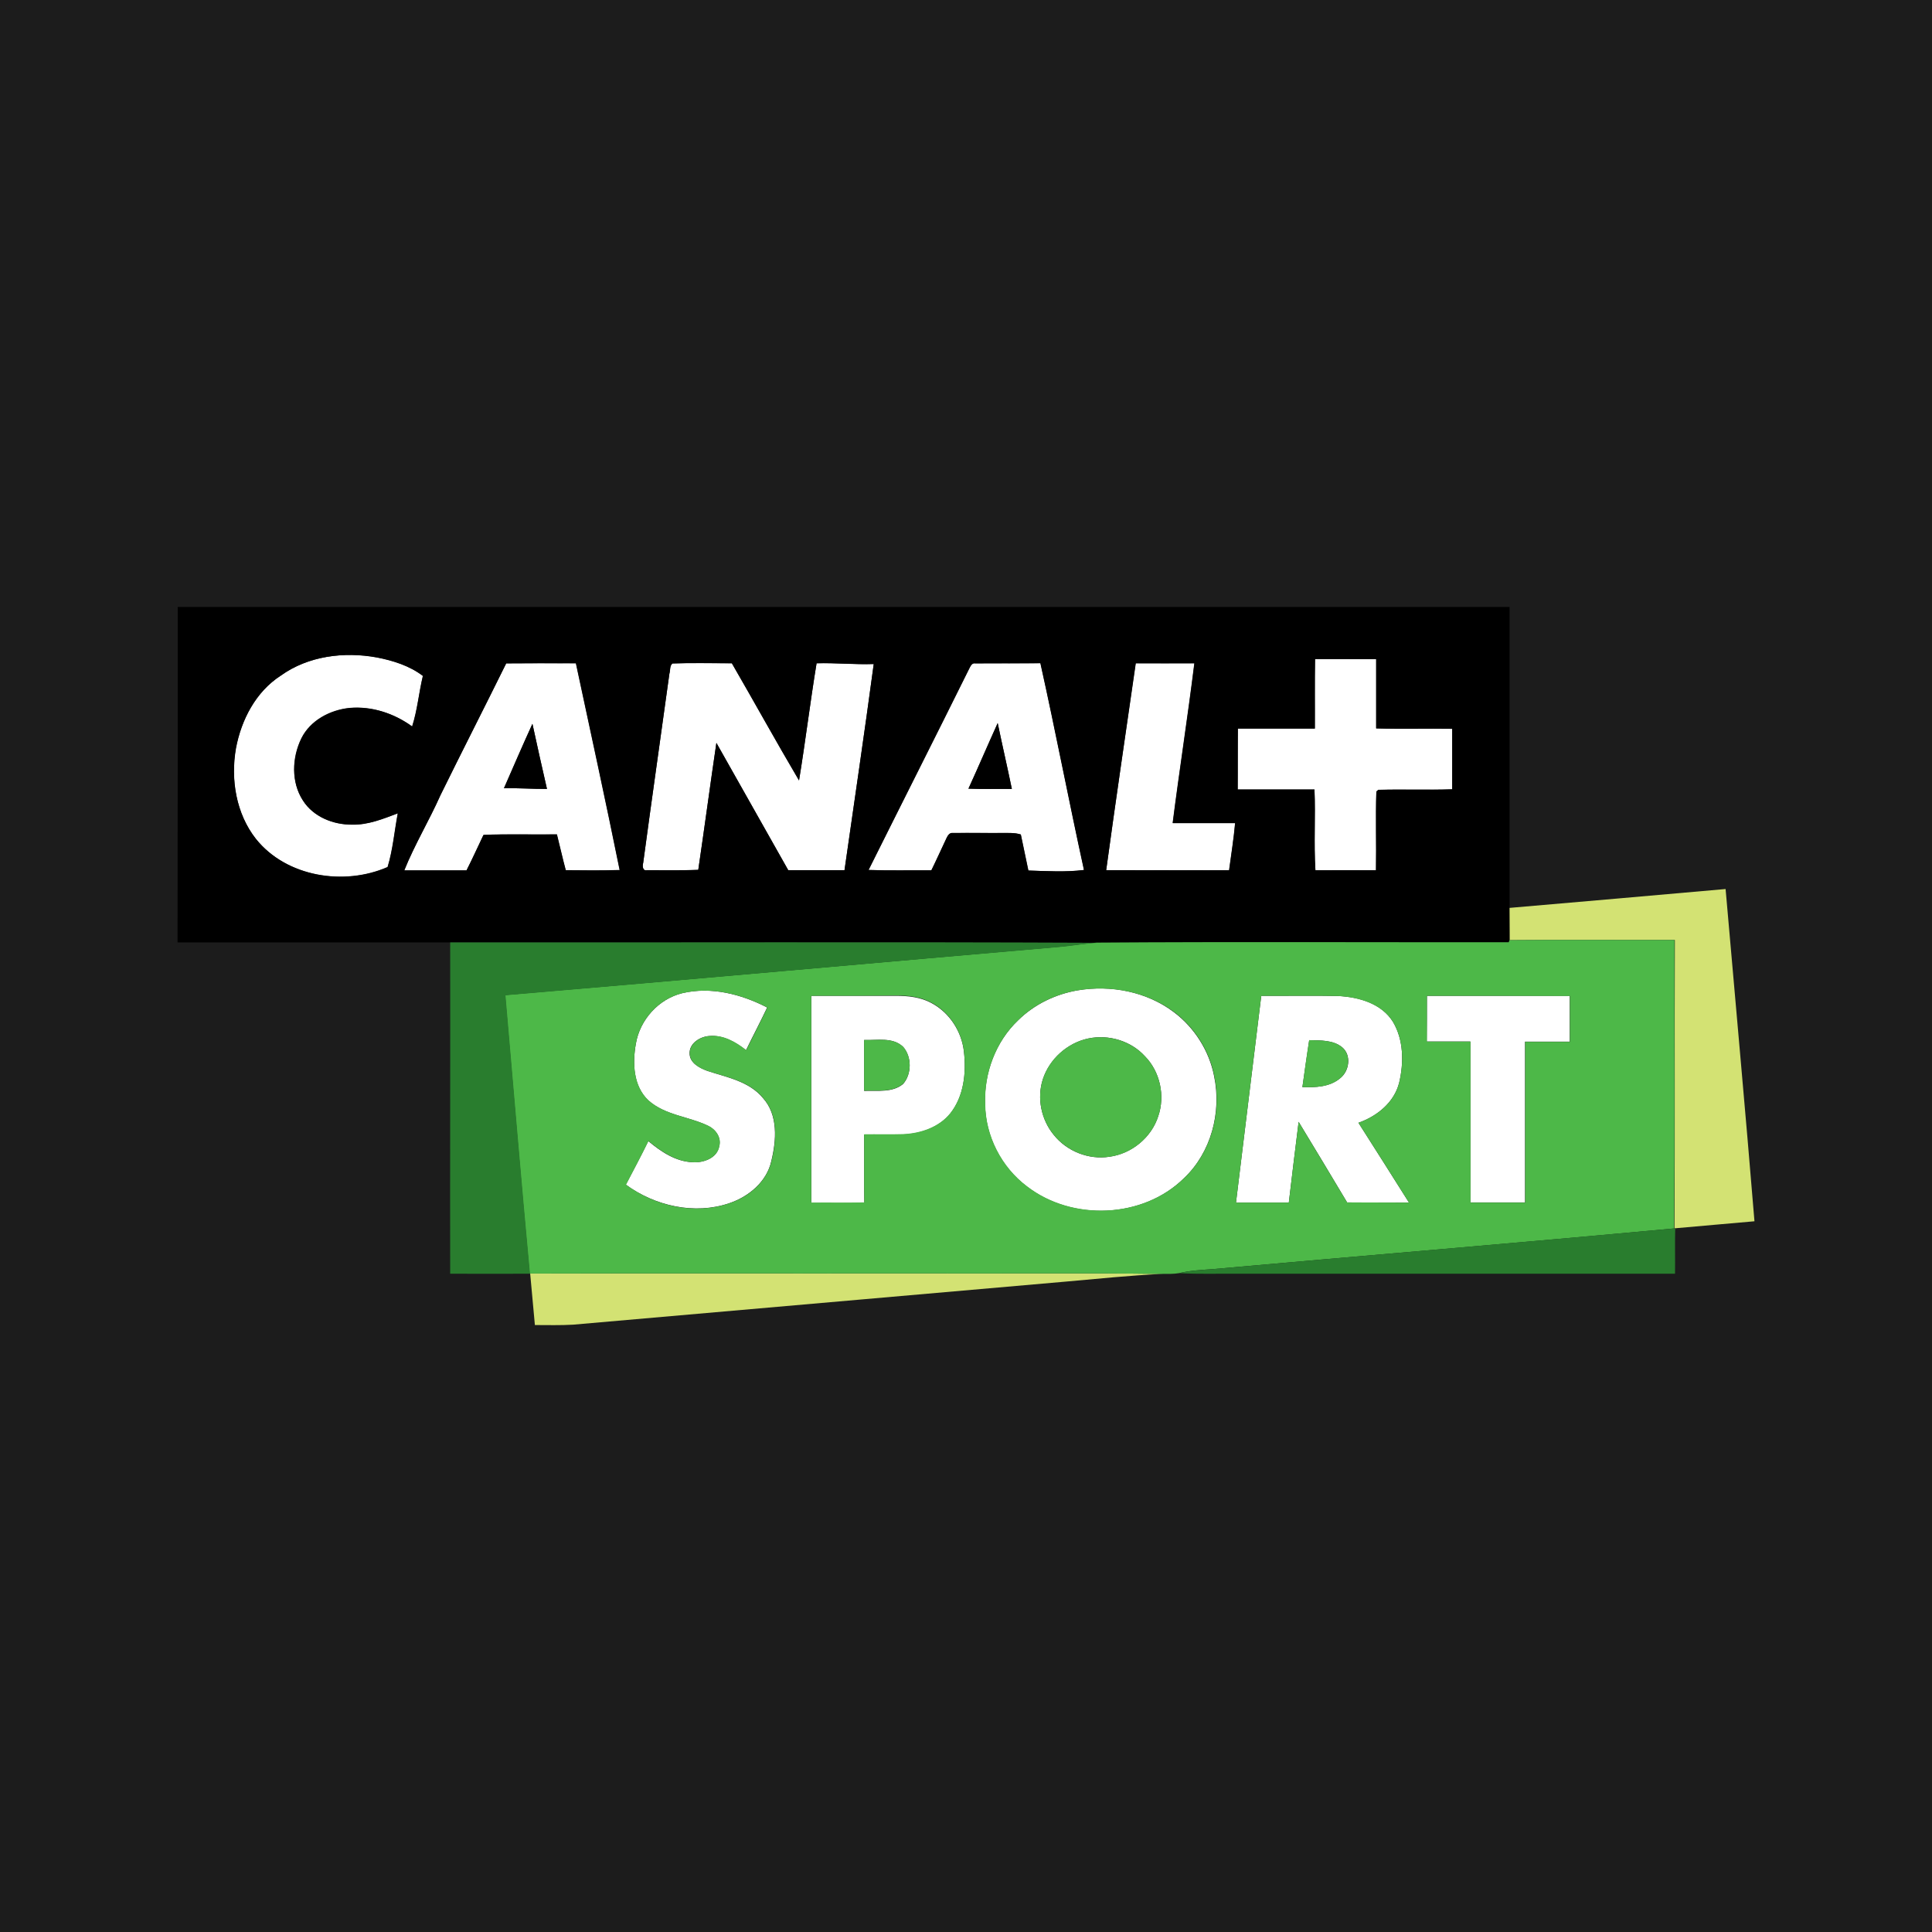
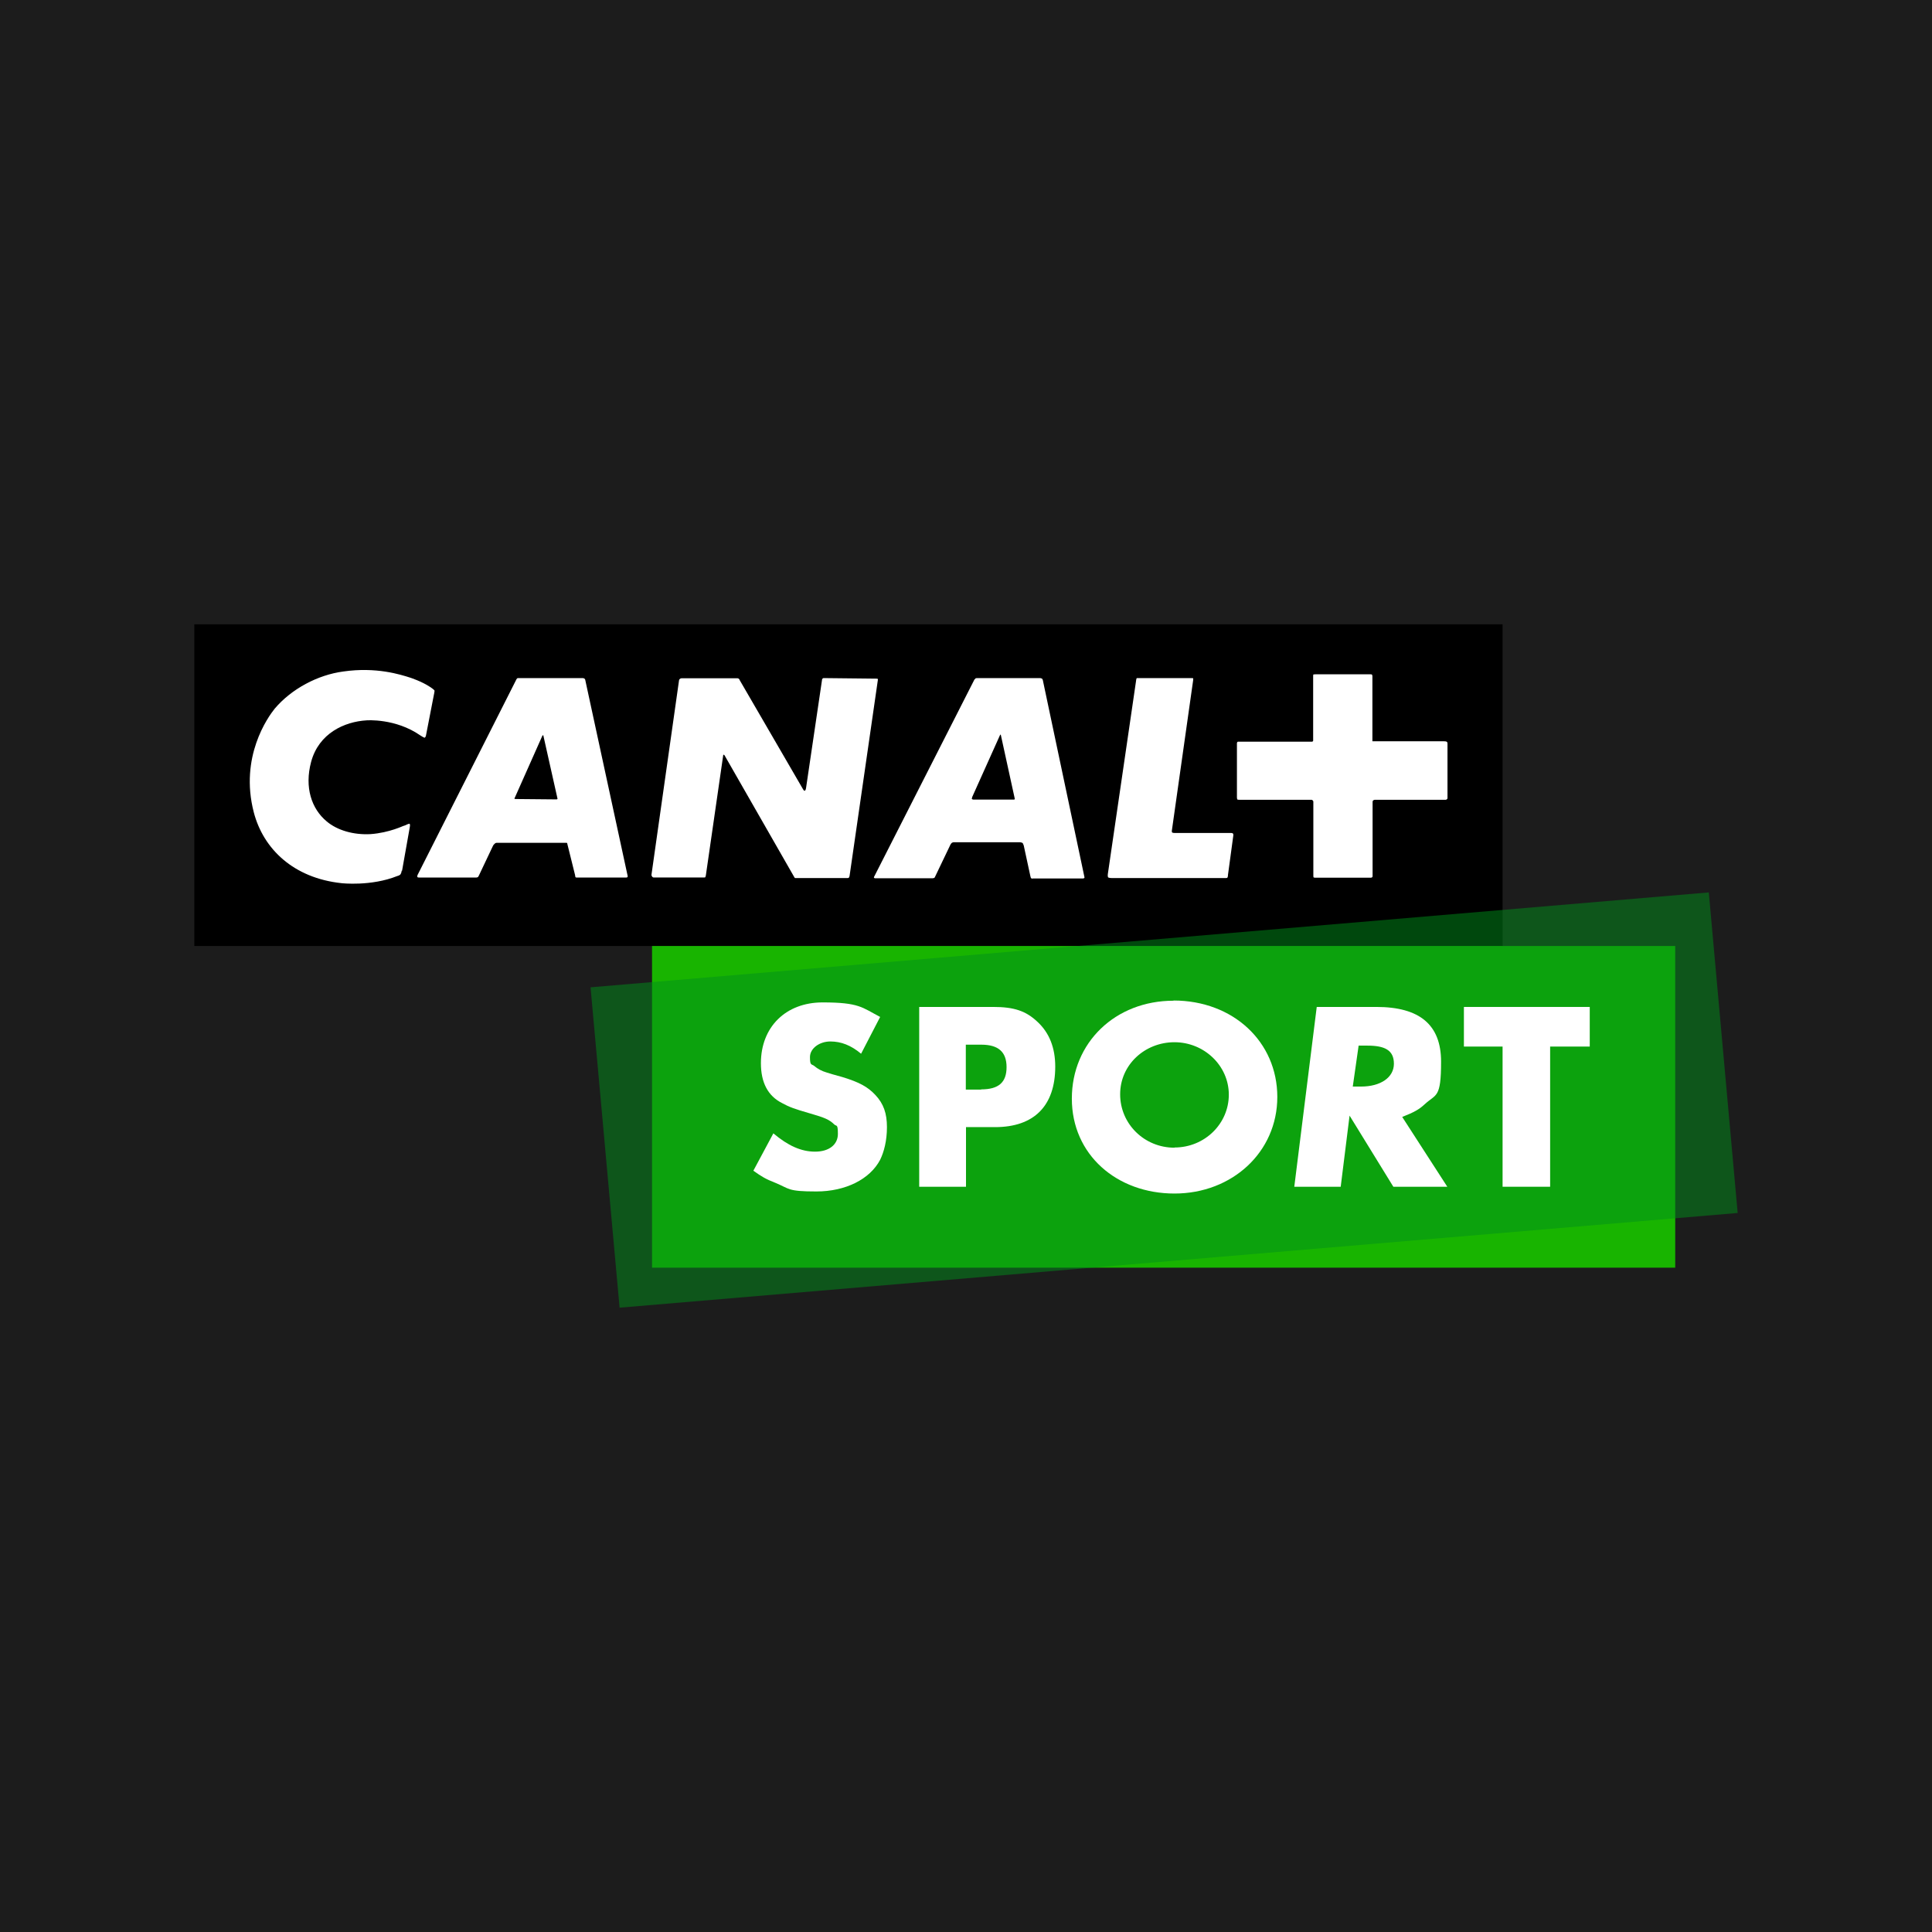
- <svg xmlns="http://www.w3.org/2000/svg" version="1.1" id="Vrstva_1" x="0px" y="0px" viewBox="0 0 1024 1024" style="enable-background:new 0 0 1024 1024;" xml:space="preserve">
-   <style type="text/css">
- 	.st0{fill:#1C1C1C;}
- 	.st1{fill:#FFFFFF;}
- 	.st2{fill:#D3E273;}
- 	.st3{fill:#4DB848;}
- 	.st4{fill:#297D2E;}
- </style>
-   <rect class="st0" width="1024" height="1024" />
+ <svg xmlns="http://www.w3.org/2000/svg" version="1.1" viewBox="0 0 1024 1024">
+   <defs>
+     <style>
+       .cls-1 {
+         fill: #1c1c1c;
+       }
+ 
+       .cls-2 {
+         fill: #fff;
+       }
+ 
+       .cls-3 {
+         opacity: .5;
+       }
+ 
+       .cls-4 {
+         fill: #18b400;
+       }
+ 
+       .cls-5 {
+         fill: #008f1a;
+       }
+     </style>
+   </defs>
  <g>
-     <g id="_x23_ffffffff">
-       <path class="st1" d="M148.8,358.1c14.6-10.5,33.6-12.8,50.9-9.7c8.6,1.6,17.3,4.4,24.4,9.8c-2.1,8.9-2.9,18.1-5.7,26.8    c-9.5-6.9-21.4-10.9-33.3-9.8c-10.3,1.1-20.7,6.6-25.4,16.1c-5,10.2-5.5,23.2,0.8,32.9c5.5,8.7,16.1,12.9,26.1,12.8    c8.5,0.2,16.4-3,24.2-6c-1.8,9.5-2.6,19.3-5.4,28.5c-23,10.1-53.7,5.3-69.8-14.9c-10.5-13.4-13.5-31.6-10.6-48.1    C127.9,381.5,135.6,366.6,148.8,358.1z" />
-       <path class="st1" d="M697,349.3c10.8,0,21.6,0,32.4,0c0,12.2,0,24.5,0,36.7c13.4,0.4,26.9,0,40.3,0.2c0.1,10.7,0,21.4,0,32.1    c-13.1,0.4-26.1-0.1-39.2,0.3c-0.3,0.2-0.8,0.7-1,0.9c-0.5,13.9,0,27.8-0.2,41.7c-10.7,0-21.4,0-32.1,0    c-0.9-14.2,0.1-28.5-0.5-42.8c-13.6,0-27.1,0-40.7,0c0.1-10.8-0.1-21.5,0.1-32.3c13.6,0,27.2,0,40.8,0    C697,373.9,696.8,361.6,697,349.3z" />
-       <path class="st1" d="M268.3,351.6c12.3-0.1,24.6-0.1,36.9,0c7.8,36.5,15.8,73,23.2,109.6c-9.5,0.3-19.1,0.2-28.6,0.1    c-1.7-6.3-3.1-12.7-4.7-19c-13,0.2-25.9-0.3-38.9,0.3c-3,6.3-5.8,12.6-9,18.8c-11,0-22,0-33,0c5.5-13.7,13.2-26.4,19.2-39.9    C244.9,398,256.8,374.9,268.3,351.6 M267.1,417.8c7.6-0.2,15.2,0.4,22.8,0.4c-2.6-11.5-5.2-23-7.7-34.5    C277,395,272.1,406.4,267.1,417.8z" />
-       <path class="st1" d="M354.8,357c0.6-1.7,0.1-4.1,1.6-5.3c10.5-0.4,21-0.1,31.5-0.1c12,20.7,23.5,41.6,35.6,62.1    c3.4-20.7,5.9-41.4,9.3-62.1c10.1-0.3,20.2,0.7,30.3,0.4c-4.9,36.5-10.3,72.9-15.5,109.3c-9.9,0-19.8,0-29.8,0    c-12.7-22.5-25.4-45-38.1-67.5c-3.3,22.4-6.3,44.9-9.6,67.3c-9,0.4-18.1,0.2-27.2,0.2c-2.4,0.5-2.5-2.4-2-3.9    C345.4,423.9,350.2,390.5,354.8,357z" />
-       <path class="st1" d="M513.5,354.8c0.8-1.3,1.5-3.6,3.5-3.2c11.5-0.1,23,0.1,34.5-0.1c8.1,36.4,15.1,73.1,23.1,109.6    c-9.7,1.3-19.7,0.6-29.5,0.3c-1.3-6.4-2.7-12.7-4-19.1c-3.5-1.1-7.2-0.7-10.8-0.8c-8.4,0.1-16.8-0.1-25.2,0    c-1.8-0.3-2.7,1.5-3.4,2.8c-2.7,5.7-5.3,11.3-8,17c-11.1-0.1-22.2,0.2-33.3-0.2C478,425.7,495.9,390.3,513.5,354.8 M513.3,418    c7.7,0.3,15.4,0.1,23,0.2c-2.4-11.7-5.1-23.3-7.5-34.9C523.6,394.8,518.6,406.5,513.3,418z" />
-       <path class="st1" d="M586.3,461.2c5-36.6,10.4-73.1,15.6-109.7c10.4,0.1,20.7,0,31.1,0c-3.5,28.3-7.9,56.4-11.5,84.7    c11,0.1,22.1,0,33.1,0c-0.7,8.4-2.1,16.7-3.2,25C629.8,461.2,608,461.4,586.3,461.2z" />
-       <path class="st1" d="M571.2,524.9c17.6-3,36.6,0.7,51,11.6c10.9,8.2,18.7,20.5,21.3,33.9c4,19.2-1.6,40.5-16,54.1    c-21.7,21.4-59.2,22.9-83.2,4.4c-13.6-10.2-22.1-26.8-22.2-43.8c-0.6-16.3,5.6-33,17.5-44.3C548.2,532.3,559.5,526.9,571.2,524.9     M576.9,550.4c-11.1,2.3-20.7,10.9-24.2,21.7c-3.2,10-0.8,21.4,5.8,29.4c6.9,8.7,18.5,13.3,29.5,11.6    c11.8-1.6,22.3-10.2,25.9-21.5c3.7-10.8,1-23.6-7.1-31.8C599.3,551.6,587.6,548.2,576.9,550.4z" />
-       <path class="st1" d="M337,553.3c2.1-12.7,12-23.8,24.6-26.9c15.3-3.6,31.3,0.5,45,7.6c-3.6,7.6-7.5,15-11.2,22.6    c-5.5-4.3-12.1-8.1-19.4-7.5c-5,0.3-10.9,3.9-10.5,9.6c0.3,4.9,5.4,7.4,9.4,8.9c10.3,3.4,22.1,5.5,29.4,14.3    c8.2,9,7.2,22.5,4.5,33.5c-2.4,10.9-11.9,18.8-22.2,22.3c-18.4,6.3-39.4,1.5-54.9-9.8c4-7.7,8.1-15.3,11.9-23.1    c6.7,5.6,14.4,10.8,23.4,11.2c5.8,0.4,13.1-2.1,14.2-8.5c1.2-4.7-2-9-6.1-10.9c-10.3-4.9-22.7-5.5-31.5-13.4    C335.6,575.7,335.2,563.5,337,553.3z" />
-       <path class="st1" d="M430,527.8c14.9,0,29.9,0,44.8,0c6.5,0,13.2,0.7,19,3.9c9.5,5.1,15.9,15,17.1,25.7c1.3,11.3,0,23.7-7.3,32.9    c-6,7.3-15.7,10.6-24.9,11c-6.9,0.2-13.8,0-20.7,0.1c0.1,12-0.1,24,0.1,36.1c-9.4,0.3-18.7,0.1-28.1,0.1    C430,600.9,430,564.4,430,527.8 M458,551.2c0,9,0,18,0,27c6.9-0.3,15,1.1,20.7-3.7c4.6-5.3,4.6-14.4,0-19.6    C473.1,549.5,464.9,551.5,458,551.2z" />
-       <path class="st1" d="M668.5,527.8c13.6,0.1,27.1-0.2,40.7,0.1c10.9,0.5,23,3.9,29.1,13.7c5.7,9.6,5.8,21.6,3.3,32.2    c-2.6,10.5-11.7,17.8-21.6,21.3c9,14.1,17.9,28.2,26.8,42.3c-10.9-0.1-21.9,0.1-32.8-0.1c-8.5-14.3-17.1-28.5-25.7-42.7    c-1.8,14.3-3.5,28.5-5.2,42.8c-9.4,0-18.7,0-28,0C659.5,600.8,664.1,564.3,668.5,527.8 M690.3,576.2c6.8,0.2,14.4,0,20-4.7    c4.9-3.8,6.1-12.2,1.1-16.4c-4.9-4-11.6-3.6-17.5-3.8C692.6,559.6,691.5,568,690.3,576.2z" />
-       <path class="st1" d="M756.3,527.8c25.2,0,50.5,0,75.7,0c0,8.1,0,16.2,0,24.3c-7.9,0-15.8,0-23.7,0c0,28.4,0,56.8,0,85.2    c-9.7,0-19.3,0-29,0c0-28.4,0-56.8,0-85.3c-7.7,0-15.4,0-23.1,0C756.3,544,756.3,535.9,756.3,527.8z" />
-     </g>
-     <g id="_x23_000000ff">
-       <path d="M94.2,321.7c235.3,0,470.6,0,705.9,0c0,53.2,0,106.3,0,159.5c0,5.7,0.1,11.4-0.1,17.1l-0.1,1.2    c-72.7,0.1-145.5-0.3-218.2,0.2c-114.4-0.5-228.7-0.1-343.1-0.2c-48.2,0-96.3,0-144.5,0C94.2,440.2,94.2,380.9,94.2,321.7     M148.8,358.1c-13.2,8.5-20.9,23.4-23.7,38.5c-2.9,16.5,0,34.7,10.6,48.1c16.2,20.2,46.8,25,69.8,14.9c2.8-9.2,3.6-19,5.4-28.5    c-7.8,2.9-15.7,6.2-24.2,6c-10,0.1-20.6-4.1-26.1-12.8c-6.3-9.7-5.8-22.7-0.8-32.9c4.7-9.5,15.1-15,25.4-16.1    c11.8-1.1,23.7,2.8,33.3,9.8c2.8-8.7,3.5-17.9,5.7-26.8c-7.1-5.4-15.8-8.1-24.4-9.8C182.4,345.3,163.4,347.6,148.8,358.1     M697,349.3c-0.2,12.3-0.1,24.6-0.1,36.9c-13.6,0-27.2,0-40.8,0c-0.1,10.8,0,21.5-0.1,32.3c13.6,0,27.1,0,40.7,0    c0.6,14.3-0.4,28.6,0.5,42.8c10.7-0.1,21.4,0,32.1,0c0.3-13.9-0.2-27.8,0.2-41.7c0.3-0.2,0.8-0.7,1-0.9    c13.1-0.4,26.1,0.2,39.2-0.3c0-10.7,0-21.4,0-32.1c-13.4-0.2-26.9,0.2-40.3-0.2c0-12.2,0-24.5,0-36.7    C718.6,349.3,707.8,349.3,697,349.3 M268.3,351.6c-11.5,23.3-23.3,46.5-34.8,69.8c-6,13.5-13.7,26.2-19.2,39.9c11,0,22,0,33,0    c3.1-6.2,6-12.5,9-18.8c12.9-0.6,25.9-0.1,38.9-0.3c1.6,6.3,3,12.7,4.7,19c9.5,0.1,19.1,0.2,28.6-0.1    c-7.4-36.6-15.4-73.1-23.2-109.6C292.8,351.5,280.6,351.5,268.3,351.6 M354.8,357c-4.6,33.4-9.4,66.9-13.9,100.3    c-0.4,1.5-0.4,4.4,2,3.9c9.1,0,18.1,0.2,27.2-0.2c3.3-22.4,6.3-44.9,9.6-67.3c12.7,22.5,25.4,45,38.1,67.5c9.9,0,19.8,0,29.8,0    c5.2-36.4,10.6-72.8,15.5-109.3c-10.1,0.4-20.2-0.7-30.3-0.4c-3.4,20.7-5.9,41.4-9.3,62.1c-12.1-20.5-23.7-41.5-35.6-62.1    c-10.5,0-21-0.3-31.5,0.1C354.8,352.9,355.3,355.3,354.8,357 M513.5,354.8c-17.6,35.5-35.5,70.9-53.2,106.3    c11.1,0.4,22.2,0.1,33.3,0.2c2.8-5.6,5.3-11.3,8-17c0.6-1.3,1.6-3.1,3.4-2.8c8.4-0.1,16.8,0,25.2,0c3.6,0,7.3-0.3,10.8,0.8    c1.3,6.4,2.7,12.7,4,19.1c9.8,0.3,19.8,0.9,29.5-0.3c-8-36.5-15-73.2-23.1-109.6c-11.5,0.1-23,0-34.5,0.1    C514.9,351.2,514.2,353.4,513.5,354.8 M586.3,461.2c21.7,0.1,43.5,0,65.2,0.1c1.1-8.3,2.4-16.6,3.2-25c-11,0-22.1,0-33.1,0    c3.6-28.3,8-56.4,11.5-84.7c-10.4,0-20.7,0-31.1,0C596.7,388.1,591.3,424.6,586.3,461.2z" />
-       <path d="M513.3,418c5.3-11.6,10.2-23.2,15.5-34.8c2.4,11.7,5.1,23.3,7.5,34.9C528.7,418.1,521,418.3,513.3,418z" />
-       <path d="M267.1,417.8c5-11.4,9.9-22.8,15.1-34.2c2.5,11.5,5,23,7.7,34.5C282.3,418.2,274.7,417.6,267.1,417.8z" />
-     </g>
-     <g id="_x23_d3e273ff">
-       <path class="st2" d="M800.1,481.2c38.2-3.3,76.3-6.6,114.5-10c5.1,58.7,10.5,117.4,15.3,176.1c-14,1.3-28,2.4-41.9,3.7l-0.5,0.1    c0.3-51,0-101.9,0.2-152.9c-29.2,0.1-58.4-0.2-87.5,0.1C800.2,492.6,800.1,486.9,800.1,481.2z" />
-       <path class="st2" d="M281,675c67.7-0.2,135.4,0,203.1-0.1c43.9,0.2,87.9-0.3,131.9,0.3c-17.2,0.8-34.3,2.6-51.4,4.1    c-86.9,7.6-173.8,15.2-260.8,22.8c-6.7,0.4-13.5,0.2-20.3,0.2C282.6,693.2,281.9,684.1,281,675z" />
-     </g>
-     <g id="_x23_4db848ff">
-       <path class="st3" d="M800,498.3c29.2-0.3,58.4,0,87.5-0.1c-0.1,51,0.2,101.9-0.2,152.9c-81.6,7.6-163.3,14.3-245,21.6    c-5.8,0.4-11.7,0.7-17.4,2.1c-3,0.5-6.1,0.4-9.2,0.4c-43.9-0.6-87.9-0.1-131.9-0.3c-67.7,0.1-135.4-0.1-203.1,0.1    c-4.6-49.2-8.7-98.4-13-147.6c98-8.3,195.9-17.1,293.9-25.6c6.7-0.6,13.2-1.8,19.9-2.2c72.7-0.5,145.5-0.1,218.2-0.2L800,498.3     M571.2,524.9c-11.8,2-23,7.4-31.5,15.8c-11.9,11.3-18.1,28-17.5,44.3c0.1,17,8.6,33.6,22.2,43.8c24,18.5,61.5,17,83.2-4.4    c14.4-13.6,20-34.9,16-54.1c-2.6-13.4-10.4-25.7-21.3-33.9C607.9,525.6,588.8,522,571.2,524.9 M337,553.3    c-1.8,10.2-1.3,22.3,6.7,29.9c8.8,7.9,21.2,8.5,31.5,13.4c4.1,1.8,7.3,6.2,6.1,10.9c-1.2,6.4-8.5,8.9-14.2,8.5    c-9-0.4-16.7-5.7-23.4-11.2c-3.8,7.8-7.9,15.4-11.9,23.1c15.4,11.4,36.4,16.2,54.9,9.8c10.3-3.4,19.7-11.4,22.2-22.3    c2.7-11,3.7-24.4-4.5-33.5c-7.3-8.9-19.1-10.9-29.4-14.3c-4.1-1.4-9.1-4-9.4-8.9c-0.4-5.7,5.5-9.3,10.5-9.6    c7.3-0.7,13.9,3.1,19.4,7.5c3.7-7.5,7.6-15,11.2-22.6c-13.7-7.1-29.7-11.2-45-7.6C348.9,529.5,339.1,540.6,337,553.3 M430,527.8    c0,36.5,0,73.1,0,109.6c9.4-0.1,18.7,0.1,28.1-0.1c-0.2-12,0-24-0.1-36.1c6.9-0.1,13.8,0.1,20.7-0.1c9.2-0.4,18.9-3.6,24.9-11    c7.3-9.1,8.6-21.6,7.3-32.9c-1.2-10.6-7.6-20.6-17.1-25.7c-5.8-3.2-12.5-3.9-19-3.9C459.9,527.8,445,527.8,430,527.8 M668.5,527.8    c-4.4,36.5-9,73.1-13.4,109.6c9.4,0,18.7,0,28,0c1.7-14.3,3.4-28.5,5.2-42.8c8.6,14.3,17.2,28.4,25.7,42.7    c10.9,0.1,21.9,0,32.8,0.1c-8.9-14.1-17.8-28.3-26.8-42.3c9.9-3.5,19-10.8,21.6-21.3c2.5-10.6,2.4-22.6-3.3-32.2    c-6.1-9.8-18.3-13.1-29.1-13.7C695.7,527.6,682.1,527.9,668.5,527.8 M756.3,527.8c0,8.1,0,16.2,0,24.3c7.7,0,15.4,0,23.1,0    c0,28.4,0,56.8,0,85.3c9.7,0,19.3,0,29,0c0-28.4,0-56.8,0-85.2c7.9,0,15.8,0,23.7,0c0-8.1,0-16.2,0-24.3    C806.8,527.8,781.6,527.8,756.3,527.8z" />
-       <path class="st3" d="M576.9,550.4c10.7-2.2,22.5,1.3,29.9,9.4c8.1,8.2,10.8,21,7.1,31.8c-3.6,11.3-14.1,20-25.9,21.5    c-11,1.7-22.6-3-29.5-11.6c-6.6-8-9-19.5-5.8-29.4C556.1,561.3,565.7,552.7,576.9,550.4z" />
-       <path class="st3" d="M458,551.2c6.9,0.3,15.1-1.6,20.7,3.6c4.6,5.3,4.6,14.4,0,19.6c-5.7,4.8-13.8,3.4-20.7,3.7    C458,569.2,458,560.2,458,551.2z" />
-       <path class="st3" d="M690.3,576.2c1.2-8.3,2.2-16.6,3.6-24.9c5.9,0.2,12.7-0.2,17.5,3.8c4.9,4.2,3.7,12.6-1.1,16.4    C704.8,576.2,697.2,576.4,690.3,576.2z" />
-     </g>
-     <g id="_x23_297d2eff">
-       <path class="st4" d="M238.6,499.5c114.4,0.1,228.7-0.3,343.1,0.2c-6.7,0.4-13.3,1.6-19.9,2.2c-98,8.4-195.9,17.3-293.9,25.6    c4.3,49.2,8.4,98.5,13,147.6c-14.1,0.1-28.2,0-42.3,0C238.5,616.5,238.7,558,238.6,499.5z" />
-       <path class="st4" d="M642.4,672.7c81.6-7.3,163.4-14.1,245-21.6l0.5-0.1c-0.2,8,0,16-0.1,24.1c-77.1,0-154.1,0-231.2,0    c-10.5-0.1-21,0.3-31.5-0.3C630.7,673.4,636.6,673.1,642.4,672.7z" />
+     <g id="Vrstva_1">
+       <rect class="cls-1" width="1024" height="1024" />
+       <g>
+         <g>
+           <rect id="rect1082" x="103" y="330.9" width="693.4" height="170.5" />
+           <path id="path1084" class="cls-2" d="M212.9,461.5c-.1,1.2-.7,2-.7,2,0,0-.6.6-1.6.8-14,5.6-29.6,3.8-29.6,3.8-25.3-2.7-41.4-18-46.5-37.6-7.6-29.4,7.5-50.4,11.1-54.9,8.9-10.5,22.8-17.9,36.4-19.7,17.4-2.5,30.2,1.6,35.5,3.3,0,0,5.9,1.9,10.3,4.8,2.2,1.4,2.5,2,2.5,2,0,0,.1.3-.4,2.6l-4.1,21.1c-.1.9-.7,1.3-.7,1.3,0,0-.3.1-2.3-1.2-13.2-9.2-28.5-8-28.5-8-11.7.7-25.3,6.8-29.4,22-3.6,13.5.2,24.9,8.3,31.6,5.6,4.7,14.2,7.2,23.2,6.7,10-.7,17.8-4.6,17.3-4.3,0,0,.4-.1.9-.3,2-1,2.5-.9,2.5-.9,0,0,.4.4.1,1.8l-4.1,23.1h0Z" />
+           <path id="path1086" class="cls-2" d="M287.7,389.8s-.2,0-.3.3l-14.5,32.6c-.3.5-.2.7-.2.7,0,0,.2.1.9.1l21.5.2c.2,0,.3-.2.3-.2,0,0,.2-.1,0-.6l-7.4-33c0-.3-.1-.3-.1-.3M332.1,465.1h-26c-.6.1-1-.1-1-.1,0,0-.2-.1-.3-1.2l-4.1-16.5c0-.4-.3-.6-.3-.6h-37.1c-.8,0-1.2.6-1.2.6,0,0-.6.4-1,1.4l-7.3,15.4c-.3.5-.4.7-.4.7,0,0-.4.3-.9.3h-30.3c-.8.1-1-.3-1-.3,0,0-.1-.5.1-1l52.4-103.7c.3-.6.7-.7.7-.7h34.5c.5,0,1,.4,1,.4,0,0,.2.1.3.6l22.5,104c0,.5-.3.6-.3.6,0,0-.1.1-.4.1" />
+           <path id="path1088" class="cls-2" d="M449,465.4h-27.6s-.2-.2-.3-.3l-37.1-64.8c-.3-.3-.4-.3-.4-.3,0,0-.3,0-.3.4l-9.2,63.7c-.2.7-.3.9-.3.9,0,0-.3.1-.7.1h-26.6c-.4,0-.7-.3-.7-.3,0,0-.6-.6-.5-1.2l14.6-103c.1-.6.4-.7.4-.7,0,0,.4-.4.9-.4h29.7c.4,0,.7.3.7.3,0,0,.3.1.4.6l33.5,57.7c.6,1.2,1,1,1,1,0,0,.5,0,.7-1.3l8.5-57.5c0-.5.3-.6.3-.6,0,0,.1-.3.6-.3l27.9.3c.6,0,.7.1.7.1,0,0,.1.1.1.5l-15,103.9c-.1.6-.4,1-.4,1,0,0-.2.2-.9.2" />
+           <path id="path1090" class="cls-2" d="M530.2,389.4s-.1,0-.3.5l-14.6,32.5c-.3,1-.2,1.1-.2,1.1,0,0,.5.3.8.3h21.6c0-.1.3-.1.3-.1,0,0,.1-.2,0-.6l-7.3-33.4c-.1-.4-.3-.4-.3-.4M574.2,465.6h-26.8c-.6.3-1-.3-1-.3,0,0-.1-.1-.3-1l-3.5-16.2c-.3-.9-.6-1.3-.6-1.3,0,0-.7-.4-1.6-.4h-34.8c-.7,0-1.2.4-1.2.4,0,0-.6.6-.9,1.4l-7.9,16.5c-.2.5-.4.6-.4.6,0,0-.6.2-.9.2h-30.1c-.7.1-1-.3-1-.3,0,0-.1-.3.3-.9l53-104.2c.3-.1.6-.6.6-.6,0,0,.3-.1,1.2-.1h32.9c.7,0,1.2.4,1.2.4,0,0,.1.1.3.6l22.1,104.6c0,.2-.1.4-.1.4,0,0,0,.1-.4.1" />
+           <path id="path1092" class="cls-2" d="M650.9,464c-.2.9-.3,1.1-.3,1.1,0,0-.1.3-.9.3h-60.2c-1.8,0-2.2-.4-2.2-.4,0,0-.3-.6-.1-1.9l14.9-102c.1-1.3.4-1.7.4-1.7h28.9c.7,0,1,.1,1,.1,0,0,.1.4,0,1l-11.3,79.8c-.1.9.3,1,.3,1,0,0,.3.2,1.4.2h29.8c.6,0,.9.3.9.3,0,0,.2.1.2.9l-2.9,21.4h0Z" />
+           <path id="path1094" class="cls-2" d="M766.8,423.6s-.1.3-.6.3h-37.4c-.6,0-.9.3-.9.3,0,0-.4.1-.4.9v39.2c0,.6-.3.7-.3.7,0,0-.2.2-.7.2h-29.6c-.4,0-.7-.2-.7-.2,0,0-.1-.1-.1-.9v-39.2c0-.4-.4-.7-.4-.7,0,0-.2-.3-.6-.3h-38.3c-.7,0-.9-.1-.9-.1,0,0-.3-.3-.3-1.2v-28.7c0-.3.3-.7.3-.7,0,0,.1-.1.4-.1h39.1c.3,0,.3-.1.3-.1,0,0,.3-.2.3-.4v-34.4c0-.4.1-.7.1-.7,0,0,.3-.1,1.2-.1h29.1c.6,0,.7.1.7.1,0,0,.3.3.3.9v34.5h38c1,0,1.3.2,1.3.2,0,0,.5.1.5,1v29c0,.3-.5.7-.5.7" />
+         </g>
+         <g>
+           <rect id="rect1068" class="cls-4" x="345.6" y="501.4" width="542.3" height="170.5" />
+           <g id="g1080" class="cls-3">
+             <g id="g1078">
+               <polygon id="rect1076" class="cls-5" points="313 523.3 905.7 473 921 642.9 328.4 693.1 313 523.3" />
+             </g>
+           </g>
+           <g>
+             <path id="path1096" class="cls-2" d="M767.1,629h-28.6l-23.2-37.7-4.7,37.7h-24.6l11.9-95.3h31.6c23,0,34.3,9.5,34.3,29s-2.6,17-8.6,22.5c-3.1,2.9-5.7,4.3-12,6.8l23.9,37ZM717,575.9h4.4c10.3,0,17.4-4.8,17.4-12.1s-5-9.6-14.1-9.6h-4.6l-3.1,21.7h0Z" />
+             <polygon id="polygon1098" class="cls-2" points="842.6 554.7 821.6 554.7 821.6 629 796.4 629 796.4 554.7 775.9 554.7 775.9 533.7 842.6 533.7 842.6 554.7" />
+             <path id="path1100" class="cls-2" d="M456.4,558.5c-5.4-4.5-10.6-6.5-16.3-6.5s-10.8,3.6-10.8,8.3.8,3.5,2.3,4.7c1.7,1.5,4,2.7,6.4,3.4,1.4.5,4.3,1.3,8.6,2.5,8.8,2.7,13.3,5.1,17.4,9.5,4.3,4.6,6.1,9.7,6.1,17s-1.6,13.2-3.6,17.3c-5.4,10.3-18.3,16.8-33.8,16.8s-14-1.4-21.8-4.6c-5.1-2-7.1-3.2-11.6-6.4l10.6-19.8c7.7,6.5,14.7,9.7,22.1,9.7s12.1-3.7,12.1-9.4-.8-3.8-2-5.1c-2.6-2.5-4.9-3.5-12.9-5.8-8-2.3-11-3.4-14.6-5.4-7.6-3.8-11.3-10.9-11.3-21.2,0-19.2,13.2-32.2,32.7-32.2s20.9,2.7,30.5,7.7l-10,19.3h0Z" />
+             <path id="path1102" class="cls-2" d="M511.9,629h-24.7v-95.3h39.2c11.1,0,17.4,2.1,23.6,8,6.2,5.8,9.3,13.7,9.3,23.6,0,20.8-11.2,32.1-31.9,32.1h-15.4v31.6h0ZM520,577.4c9.3,0,13.5-3.7,13.5-11.8s-4.4-11.9-13.4-11.9h-8.2v23.8h8.1,0Z" />
+             <path id="path1104" class="cls-2" d="M622,530.4c-30.9,0-53.9,22.2-53.9,51.9s23.8,50.3,54.4,50.3,54.5-22,54.5-51.2-23.4-51.1-55-51.1M622.5,608.3c-16,0-28.8-12.6-28.8-28.3s13.1-27.6,28.8-27.6,28.8,12.4,28.8,27.8-12.8,28-28.8,28" />
+           </g>
+         </g>
+       </g>
    </g>
  </g>
</svg>
